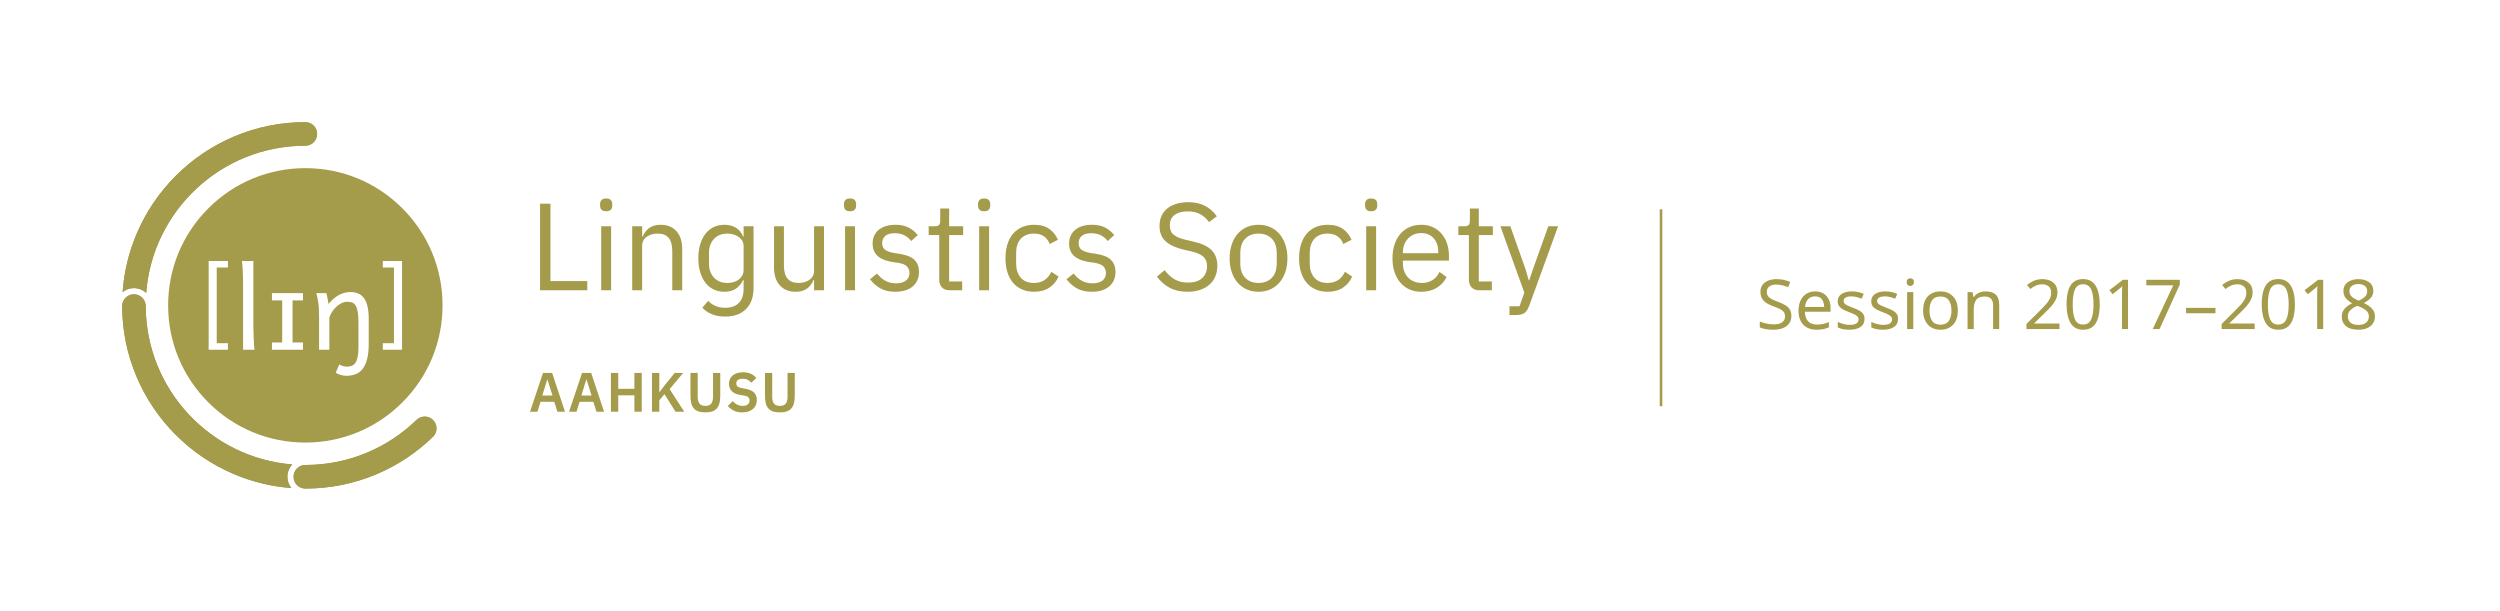
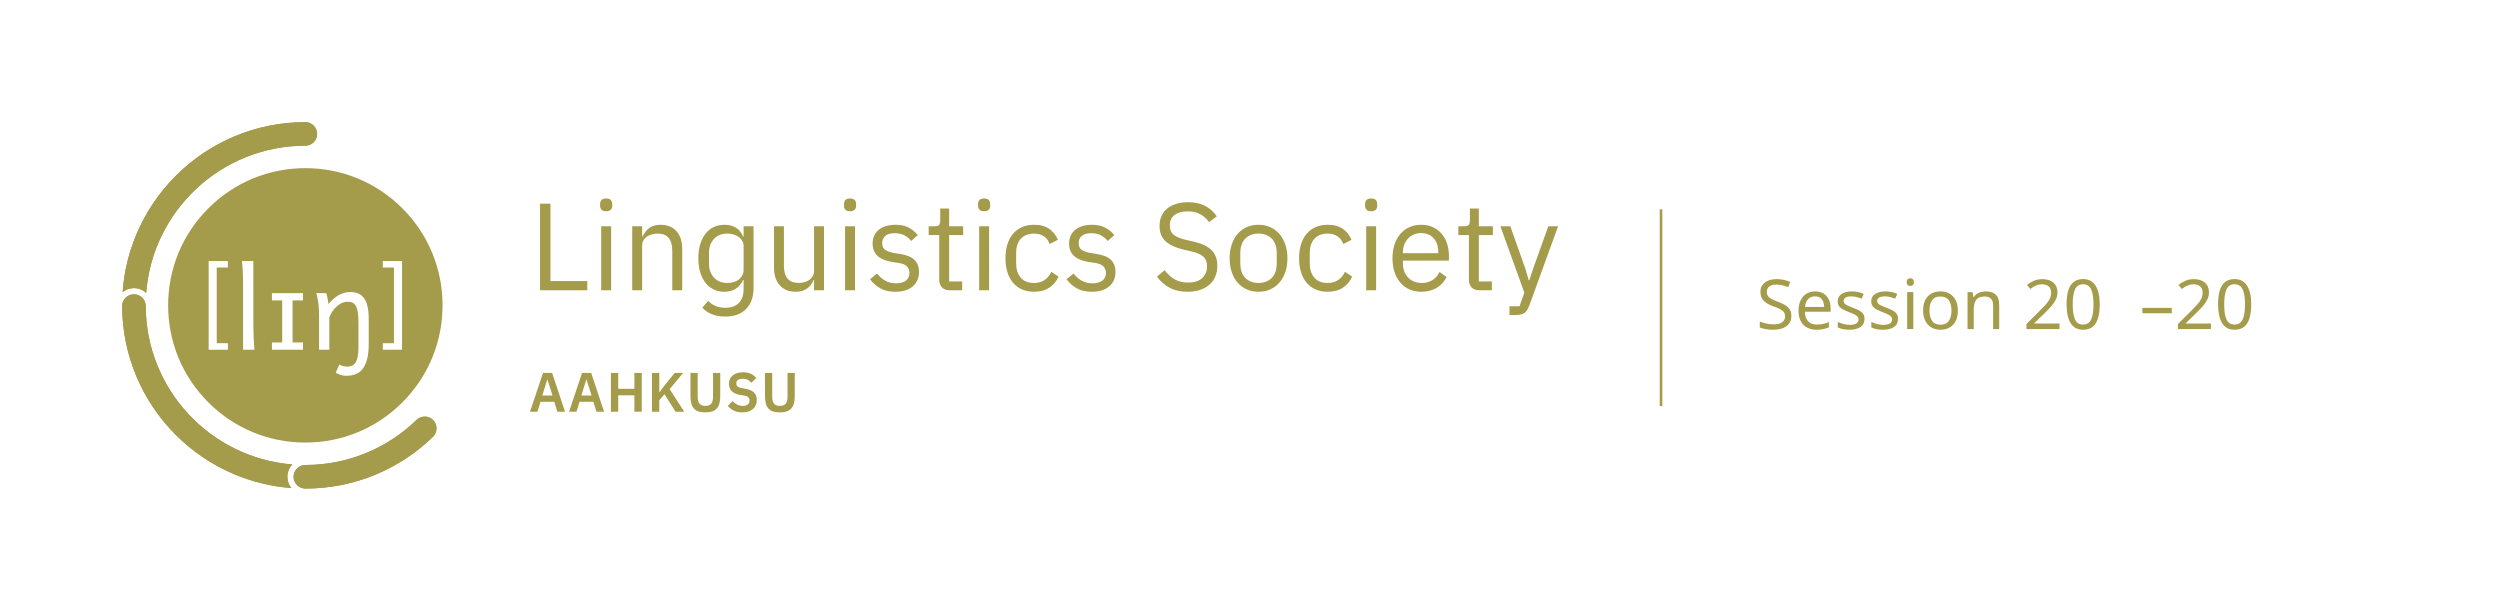
<svg xmlns="http://www.w3.org/2000/svg" xmlns:xlink="http://www.w3.org/1999/xlink" version="1.0" id="Logotypes" x="0px" y="0px" width="2900.967px" height="708.657px" viewBox="0 0 2900.967 708.657" enable-background="new 0 0 2900.967 708.657" xml:space="preserve">
  <g>
    <defs>
      <rect id="SVGID_111_" x="-0.001" width="2900.968" height="708.657" />
    </defs>
    <clipPath id="SVGID_2_">
      <use xlink:href="#SVGID_111_" overflow="visible" />
    </clipPath>
    <g clip-path="url(#SVGID_2_)">
-       <text transform="matrix(1.0154 0 0 1 2037.901 381.832)" fill="#A49B4B" font-family="'FiraSans-Bold'" font-size="80">Session 2017–2018</text>
+       <text transform="matrix(1.0154 0 0 1 2037.901 381.832)" fill="#A49B4B" font-family="'FiraSans-Bold'" font-size="80">Session 20  –20  </text>
      <g>
        <rect x="1925.941" y="242.89" fill="#A49B4B" width="3" height="228.445" />
      </g>
      <g>
        <g>
          <g>
            <path fill="#A49B4B" d="M158.441,271.565c-9.104,21.53-14.518,44.146-16.168,67.424c3.59-2.92,8.16-4.678,13.137-4.678       c5.496,0,10.488,2.152,14.217,5.637c7.338-95.59,87.223-170.867,184.693-170.867c7.553,0,13.676-6.121,13.676-13.676       c0-7.553-6.123-13.674-13.676-13.674c-28.688,0-56.531,5.625-82.76,16.717c-25.318,10.711-48.053,26.033-67.564,45.549       C184.479,223.515,169.15,246.247,158.441,271.565z" />
            <path fill="#A49B4B" d="M339.182,538.956c-94.951-7.684-169.666-86.963-170.096-183.791c0-7.553-6.121-13.678-13.676-13.678       c-7.553,0-13.676,6.125-13.676,13.678c0.109,28.393,5.725,55.951,16.707,81.924c10.709,25.316,26.037,48.053,45.555,67.566       c19.512,19.518,42.246,34.842,67.564,45.553c21.254,8.988,43.57,14.386,66.537,16.109c-2.889-3.578-4.629-8.121-4.629-13.068       C333.469,547.716,335.65,542.692,339.182,538.956z" />
            <path fill="#A49B4B" d="M502.516,487.399c-2.67-2.67-6.168-4.006-9.666-4.006c-3.5,0-7,1.336-9.672,4.006       c-33.342,32.291-78.775,52.176-128.857,52.176c-7.551,0-13.674,6.121-13.674,13.674c0,7.554,6.123,13.676,13.674,13.676       c28.691,0,56.535-5.625,82.764-16.717c24.408-10.321,46.398-24.948,65.432-43.469       C507.859,501.401,507.859,492.741,502.516,487.399z" />
            <path fill="#A49B4B" d="M354.32,141.728c-28.689,0-56.529,5.629-82.76,16.719c-25.32,10.711-48.049,26.031-67.568,45.551       c-19.512,19.52-34.84,42.25-45.551,67.568c-9.1,21.531-14.52,44.15-16.17,67.42c3.59-2.92,8.16-4.67,13.141-4.67       c5.49,0,10.49,2.15,14.209,5.629c7.34-95.588,87.229-170.867,184.699-170.867c7.549,0,13.68-6.119,13.68-13.67       S361.869,141.728,354.32,141.728z M339.18,538.954c-94.949-7.682-169.668-86.959-170.088-183.789       c0-7.551-6.131-13.68-13.68-13.68c-7.551,0-13.68,6.129-13.68,13.68c0.109,28.391,5.729,55.949,16.709,81.931       c10.711,25.308,26.039,48.048,45.551,67.558c19.52,19.521,42.248,34.84,67.568,45.551c21.25,8.988,43.57,14.39,66.539,16.109       c-2.891-3.57-4.629-8.121-4.629-13.061C333.471,547.714,335.65,542.692,339.18,538.954z M502.518,487.403       c-2.67-2.68-6.17-4.01-9.67-4.01s-7,1.33-9.67,4.01c-33.34,32.291-78.779,52.17-128.857,52.17       c-7.551,0-13.67,6.119-13.67,13.68c0,7.551,6.119,13.67,13.67,13.67c28.689,0,56.539-5.619,82.77-16.719       c24.398-10.319,46.389-24.939,65.428-43.459C507.857,501.403,507.857,492.745,502.518,487.403z" />
          </g>
          <g>
            <g>
              <g>
                <path fill="#A49B4B" d="M466.898,241.747c-30.059-30.069-70.049-46.631-112.578-46.631c-42.531,0-82.51,16.562-112.58,46.631         c-30.07,30.068-46.639,70.059-46.639,112.578c0,42.529,16.568,82.51,46.639,112.59c30.07,30.068,70.049,46.629,112.58,46.629         c42.529,0,82.52-16.561,112.578-46.629c30.08-30.08,46.629-70.061,46.629-112.59         C513.527,311.806,496.979,271.815,466.898,241.747z M264.451,310.456H251.5v87.75h12.951v7.609h-22.34V302.837h22.34V310.456         z M282.08,405.815v-72.73c0-6.258-0.109-11.93-0.33-17.02c-0.209-5.09-0.529-9.5-0.959-13.229h13.189v72.408         c0,2.061,0.029,4.48,0.1,7.27c0.061,2.791,0.15,5.622,0.26,8.5c0.1,2.872,0.23,5.622,0.381,8.24         c0.15,2.609,0.33,4.801,0.549,6.561H282.08z M351.59,348.604h-12.1v48.782h12.1v8.429h-36.039v-8.429h11.898v-48.782h-11.898         v-8.439h36.039V348.604z M427.859,398.735c0,7.25-0.641,13.27-1.9,18.061c-1.27,4.779-3.041,8.598-5.311,11.449         c-2.27,2.859-5.01,4.879-8.209,6.051c-3.191,1.18-6.74,1.768-10.65,1.768c-1.93,0-4-0.309-6.209-0.927         c-2.211-0.622-4.221-1.493-6.021-2.612l4.191-9.648c0.979,0.729,2.299,1.338,3.949,1.83c1.66,0.5,3.34,0.738,5.049,0.738         c2.07,0,3.91-0.33,5.541-0.988c1.629-0.672,3.01-1.842,4.15-3.512c1.139-1.67,2.01-3.969,2.609-6.889         c0.6-2.919,0.9-6.631,0.9-11.131v-28.329c0-5.14-0.27-9.321-0.801-12.511c-0.539-3.198-1.35-5.689-2.42-7.471         c-1.07-1.779-2.41-2.969-4.02-3.568c-1.609-0.602-3.49-0.9-5.631-0.9c-2.318,0-4.58,0.549-6.789,1.641         c-2.209,1.09-4.24,2.51-6.09,4.25c-1.84,1.729-3.471,3.699-4.891,5.889c-1.408,2.18-2.459,4.371-3.148,6.561v37.33h-11.91         v-39.58c0-6.349-0.361-11.721-1.09-16.121c-0.73-4.398-1.441-7.709-2.131-9.949h11.59c0.26,0.689,0.51,1.58,0.77,2.681         c0.262,1.089,0.49,2.239,0.711,3.44c0.209,1.199,0.41,2.379,0.58,3.539l0.51,2.891c4.119-4.891,8.26-8.42,12.43-10.579         c4.16-2.171,8.5-3.261,13-3.261c3.43,0,6.471,0.568,9.1,1.709c2.641,1.141,4.871,2.939,6.67,5.41         c1.801,2.471,3.16,5.66,4.08,9.59c0.93,3.93,1.391,8.65,1.391,14.189V398.735z M466.529,405.815h-22.33v-7.609h12.939v-87.75         h-12.939v-7.619h22.33V405.815z" />
              </g>
            </g>
          </g>
        </g>
      </g>
      <g>
        <path fill="#A49B4B" d="M626.665,336.829V236.358h12.091v89.819h42.752v10.651H626.665z" />
        <path fill="#A49B4B" d="M703.386,245.139c-2.497,0-4.296-0.599-5.398-1.799c-1.104-1.199-1.654-2.757-1.654-4.679v-1.871     c0-1.918,0.551-3.478,1.654-4.678c1.103-1.199,2.901-1.8,5.398-1.8c2.494,0,4.293,0.601,5.397,1.8     c1.103,1.2,1.655,2.76,1.655,4.678v1.871c0,1.922-0.553,3.479-1.655,4.679C707.679,244.54,705.88,245.139,703.386,245.139z      M697.628,262.557h11.516v74.272h-11.516V262.557z" />
        <path fill="#A49B4B" d="M733.613,336.829v-74.272h11.516v11.953h0.574c1.823-4.179,4.392-7.506,7.702-9.975     c3.311-2.47,7.748-3.706,13.314-3.706c7.676,0,13.747,2.471,18.209,7.412c4.462,4.943,6.693,11.926,6.693,20.943v47.645h-11.516     v-45.729c0-13.368-5.613-20.053-16.841-20.053c-2.304,0-4.534,0.291-6.695,0.866c-2.157,0.577-4.101,1.444-5.828,2.598     s-3.095,2.62-4.103,4.399c-1.007,1.779-1.511,3.871-1.511,6.275v51.643H733.613z" />
        <path fill="#A49B4B" d="M874.388,334.383c0,10.267-2.88,18.328-8.637,24.182c-5.758,5.853-13.868,8.781-24.327,8.781     c-6.045,0-11.252-0.94-15.617-2.818c-4.367-1.882-7.988-4.363-10.867-7.447l6.764-7.952c2.496,2.568,5.374,4.545,8.637,5.927     c3.263,1.38,7.055,2.07,11.372,2.07c6.717,0,11.924-1.855,15.618-5.563c3.693-3.714,5.541-9.184,5.541-16.412v-10.273h-0.575     c-2.208,4.562-5.087,7.979-8.636,10.261c-3.553,2.28-7.917,3.421-13.099,3.421c-4.606,0-8.781-0.914-12.523-2.735     c-3.742-1.822-6.909-4.413-9.5-7.772c-2.591-3.358-4.606-7.436-6.046-12.235c-1.439-4.798-2.159-10.171-2.159-16.122     c0-5.948,0.72-11.321,2.159-16.121c1.439-4.797,3.455-8.875,6.046-12.235c2.591-3.358,5.758-5.948,9.5-7.772     c3.742-1.822,7.917-2.734,12.523-2.734c5.182,0,9.619,1.117,13.314,3.349c3.692,2.233,6.5,5.677,8.42,10.332h0.575v-11.953     h11.517V334.383z M844.016,328.337c2.591,0,5.038-0.338,7.341-1.013c2.304-0.675,4.294-1.664,5.974-2.966     c1.678-1.3,3.022-2.893,4.03-4.772s1.511-4.074,1.511-6.583v-27.632c0-2.024-0.48-3.93-1.438-5.716     c-0.96-1.783-2.303-3.301-4.03-4.557c-1.728-1.252-3.742-2.24-6.046-2.964c-2.303-0.724-4.75-1.087-7.341-1.087     c-6.526,0-11.709,2.074-15.546,6.222c-3.839,4.147-5.758,9.499-5.758,16.058v12.73c0,6.558,1.919,11.911,5.758,16.059     C832.307,326.263,837.489,328.337,844.016,328.337z" />
        <path fill="#A49B4B" d="M944.629,324.876h-0.575c-0.77,1.712-1.705,3.398-2.807,5.061c-1.106,1.662-2.472,3.135-4.103,4.417     c-1.633,1.283-3.599,2.304-5.901,3.063c-2.304,0.761-4.991,1.141-8.062,1.141c-7.679,0-13.771-2.47-18.28-7.414     c-4.513-4.941-6.766-11.922-6.766-20.943v-47.644h11.516v45.728c0,13.369,5.66,20.053,16.984,20.053     c2.304,0,4.535-0.287,6.694-0.866c2.159-0.575,4.076-1.44,5.757-2.595c1.679-1.154,3.023-2.62,4.031-4.399     c1.007-1.778,1.511-3.92,1.511-6.421v-51.499h11.516v74.272h-11.516V324.876z" />
        <path fill="#A49B4B" d="M986.371,245.139c-2.496,0-4.297-0.599-5.398-1.799c-1.104-1.199-1.654-2.757-1.654-4.679v-1.871     c0-1.918,0.551-3.478,1.654-4.678c1.102-1.199,2.902-1.8,5.398-1.8c2.495,0,4.294,0.601,5.397,1.8     c1.103,1.2,1.655,2.76,1.655,4.678v1.871c0,1.922-0.553,3.479-1.655,4.679C990.665,244.54,988.866,245.139,986.371,245.139z      M980.614,262.557h11.515v74.272h-11.515V262.557z" />
        <path fill="#A49B4B" d="M1038.91,338.558c-6.909,0-12.692-1.32-17.344-3.959c-4.658-2.639-8.663-6.165-12.021-10.58l8.205-6.621     c2.879,3.648,6.091,6.455,9.644,8.42c3.55,1.969,7.676,2.951,12.381,2.951c4.893,0,8.707-1.055,11.441-3.166     c2.735-2.11,4.103-5.086,4.103-8.925c0-2.879-0.936-5.349-2.807-7.413c-1.872-2.063-5.255-3.477-10.148-4.246l-5.901-0.863     c-3.455-0.479-6.621-1.224-9.5-2.231s-5.396-2.351-7.557-4.03c-2.159-1.678-3.84-3.766-5.038-6.262     c-1.201-2.494-1.799-5.47-1.799-8.924c0-3.646,0.669-6.837,2.015-9.571c1.343-2.736,3.188-5.014,5.541-6.839     c2.35-1.821,5.157-3.189,8.421-4.102c3.262-0.911,6.766-1.367,10.508-1.367c6.046,0,11.106,1.058,15.185,3.166     c4.079,2.112,7.652,5.038,10.726,8.78l-7.629,6.909c-1.633-2.303-4.031-4.391-7.198-6.261c-3.166-1.871-7.149-2.808-11.945-2.808     c-4.801,0-8.422,1.032-10.869,3.096s-3.67,4.871-3.67,8.42c0,3.648,1.223,6.286,3.67,7.916c2.447,1.634,5.974,2.832,10.58,3.6     l5.758,0.864c8.252,1.247,14.106,3.622,17.561,7.125c3.455,3.504,5.183,8.085,5.183,13.745c0,7.197-2.448,12.86-7.342,16.985     C1054.168,336.495,1047.45,338.558,1038.91,338.558z" />
        <path fill="#A49B4B" d="M1102.103,336.829c-4.032,0-7.077-1.124-9.141-3.373c-2.064-2.249-3.095-5.194-3.095-8.834v-51.847     h-12.235v-10.219h6.909c2.494,0,4.197-0.504,5.11-1.513c0.91-1.007,1.367-2.757,1.367-5.254v-13.818h10.363v20.585h16.266v10.219     h-16.266v53.835h15.114v10.219H1102.103z" />
        <path fill="#A49B4B" d="M1141.973,245.139c-2.495,0-4.295-0.599-5.396-1.799c-1.104-1.199-1.656-2.757-1.656-4.679v-1.871     c0-1.918,0.552-3.478,1.656-4.678c1.102-1.199,2.901-1.8,5.396-1.8s4.295,0.601,5.398,1.8c1.102,1.2,1.655,2.76,1.655,4.678     v1.871c0,1.922-0.554,3.479-1.655,4.679C1146.268,244.54,1144.468,245.139,1141.973,245.139z M1136.216,262.557h11.517v74.272     h-11.517V262.557z" />
        <path fill="#A49B4B" d="M1199.839,338.558c-5.182,0-9.838-0.914-13.964-2.735c-4.126-1.822-7.605-4.413-10.434-7.772     c-2.834-3.358-4.992-7.436-6.479-12.235c-1.49-4.798-2.23-10.171-2.23-16.122c0-5.948,0.74-11.321,2.23-16.121     c1.486-4.797,3.645-8.875,6.479-12.235c2.828-3.358,6.308-5.948,10.434-7.772c4.126-1.822,8.782-2.734,13.964-2.734     c7.388,0,13.314,1.607,17.776,4.821c4.462,3.216,7.796,7.413,10.004,12.595l-9.645,4.895c-1.345-3.837-3.551-6.813-6.62-8.925     c-3.073-2.109-6.91-3.167-11.516-3.167c-3.455,0-6.478,0.554-9.068,1.656c-2.592,1.104-4.75,2.64-6.479,4.605     c-1.725,1.969-3.021,4.318-3.885,7.053c-0.863,2.735-1.296,5.736-1.296,8.996v12.668c0,6.527,1.75,11.875,5.254,16.049     c3.502,4.175,8.661,6.262,15.475,6.262c9.307,0,16.024-4.318,20.151-12.955l8.349,5.614c-2.399,5.376-5.974,9.645-10.724,12.812     C1212.865,336.974,1206.938,338.558,1199.839,338.558z" />
        <path fill="#A49B4B" d="M1266.914,338.558c-6.91,0-12.693-1.32-17.345-3.959c-4.656-2.639-8.663-6.165-12.02-10.58l8.205-6.621     c2.879,3.648,6.092,6.455,9.644,8.42c3.55,1.969,7.676,2.951,12.38,2.951c4.894,0,8.707-1.055,11.442-3.166     c2.734-2.11,4.102-5.086,4.102-8.925c0-2.879-0.935-5.349-2.806-7.413c-1.871-2.063-5.254-3.477-10.148-4.246l-5.901-0.863     c-3.454-0.479-6.621-1.224-9.5-2.231s-5.397-2.351-7.557-4.03c-2.159-1.678-3.84-3.766-5.039-6.262     c-1.2-2.494-1.798-5.47-1.798-8.924c0-3.646,0.67-6.837,2.015-9.571c1.343-2.736,3.188-5.014,5.542-6.839     c2.35-1.821,5.156-3.189,8.42-4.102c3.262-0.911,6.767-1.367,10.507-1.367c6.047,0,11.107,1.058,15.187,3.166     c4.078,2.112,7.652,5.038,10.725,8.78l-7.629,6.909c-1.633-2.303-4.031-4.391-7.198-6.261c-3.166-1.871-7.15-2.808-11.946-2.808     c-4.8,0-8.421,1.032-10.867,3.096c-2.447,2.063-3.671,4.871-3.671,8.42c0,3.648,1.224,6.286,3.671,7.916     c2.446,1.634,5.973,2.832,10.579,3.6l5.758,0.864c8.252,1.247,14.106,3.622,17.561,7.125c3.455,3.504,5.182,8.085,5.182,13.745     c0,7.197-2.446,12.86-7.34,16.985C1282.172,336.495,1275.454,338.558,1266.914,338.558z" />
        <path fill="#A49B4B" d="M1378.036,338.558c-8.157,0-15.114-1.562-20.872-4.679s-10.651-7.413-14.682-12.883l8.924-7.484     c3.549,4.702,7.484,8.276,11.804,10.724c4.318,2.446,9.403,3.67,15.258,3.67c7.197,0,12.689-1.728,16.481-5.182     c3.789-3.455,5.686-8.062,5.686-13.818c0-4.797-1.439-8.492-4.318-11.083c-2.878-2.592-7.629-4.654-14.25-6.19l-8.204-1.87     c-9.213-2.11-16.243-5.302-21.087-9.572c-4.848-4.27-7.271-10.293-7.271-18.065c0-4.413,0.815-8.35,2.448-11.803     c1.631-3.455,3.909-6.334,6.838-8.637c2.926-2.304,6.428-4.054,10.507-5.254c4.078-1.199,8.565-1.8,13.459-1.8     c7.579,0,14.081,1.393,19.504,4.175c5.421,2.784,10.004,6.861,13.747,12.234l-9.068,6.621c-2.785-3.837-6.143-6.858-10.076-9.067     c-3.936-2.207-8.83-3.312-14.683-3.312c-6.43,0-11.493,1.367-15.186,4.103c-3.695,2.735-5.542,6.838-5.542,12.308     c0,4.799,1.559,8.42,4.678,10.867c3.117,2.447,7.845,4.391,14.179,5.83l8.204,1.872c9.883,2.208,17.033,5.565,21.448,10.075     c4.413,4.511,6.621,10.509,6.621,17.992c0,4.606-0.792,8.78-2.375,12.523c-1.584,3.743-3.865,6.909-6.837,9.5     c-2.977,2.591-6.6,4.605-10.867,6.045C1388.232,337.838,1383.408,338.558,1378.036,338.558z" />
        <path fill="#A49B4B" d="M1460.37,338.558c-4.991,0-9.55-0.914-13.675-2.735c-4.127-1.822-7.654-4.438-10.579-7.845     c-2.929-3.405-5.208-7.485-6.838-12.235c-1.633-4.75-2.447-10.099-2.447-16.05c0-5.852,0.814-11.178,2.447-15.978     c1.63-4.797,3.909-8.899,6.838-12.307c2.925-3.405,6.452-6.021,10.579-7.845c4.125-1.822,8.684-2.734,13.675-2.734     c4.987,0,9.522,0.912,13.603,2.734c4.077,1.824,7.604,4.439,10.579,7.845c2.974,3.407,5.277,7.51,6.91,12.307     c1.63,4.8,2.446,10.126,2.446,15.978c0,5.951-0.816,11.3-2.446,16.05c-1.633,4.75-3.937,8.83-6.91,12.235     c-2.975,3.406-6.502,6.022-10.579,7.845C1469.893,337.644,1465.357,338.558,1460.37,338.558z M1460.37,328.337     c6.237,0,11.321-1.918,15.258-5.758c3.934-3.837,5.901-9.69,5.901-17.561v-10.652c0-7.867-1.968-13.721-5.901-17.561     c-3.937-3.836-9.021-5.758-15.258-5.758c-6.239,0-11.324,1.922-15.258,5.758c-3.937,3.84-5.902,9.693-5.902,17.561v10.652     c0,7.87,1.966,13.724,5.902,17.561C1449.046,326.419,1454.131,328.337,1460.37,328.337z" />
        <path fill="#A49B4B" d="M1540.546,338.558c-5.183,0-9.839-0.914-13.963-2.735c-4.128-1.822-7.606-4.413-10.435-7.772     c-2.832-3.358-4.992-7.436-6.479-12.235c-1.489-4.798-2.231-10.171-2.231-16.122c0-5.948,0.742-11.321,2.231-16.121     c1.486-4.797,3.646-8.875,6.479-12.235c2.828-3.358,6.307-5.948,10.435-7.772c4.124-1.822,8.78-2.734,13.963-2.734     c7.388,0,13.314,1.607,17.775,4.821c4.463,3.216,7.796,7.413,10.005,12.595l-9.645,4.895c-1.345-3.837-3.551-6.813-6.621-8.925     c-3.072-2.109-6.909-3.167-11.515-3.167c-3.455,0-6.479,0.554-9.069,1.656c-2.591,1.104-4.75,2.64-6.478,4.605     c-1.726,1.969-3.022,4.318-3.886,7.053c-0.864,2.735-1.296,5.736-1.296,8.996v12.668c0,6.527,1.75,11.875,5.253,16.049     c3.503,4.175,8.66,6.262,15.476,6.262c9.306,0,16.024-4.318,20.151-12.955l8.349,5.614c-2.4,5.376-5.974,9.645-10.725,12.812     C1553.572,336.974,1547.646,338.558,1540.546,338.558z" />
        <path fill="#A49B4B" d="M1591.067,245.139c-2.497,0-4.296-0.599-5.397-1.799c-1.104-1.199-1.655-2.757-1.655-4.679v-1.871     c0-1.918,0.552-3.478,1.655-4.678c1.102-1.199,2.9-1.8,5.397-1.8c2.494,0,4.294,0.601,5.398,1.8     c1.102,1.2,1.654,2.76,1.654,4.678v1.871c0,1.922-0.553,3.479-1.654,4.679C1595.361,244.54,1593.562,245.139,1591.067,245.139z      M1585.309,262.557h11.516v74.272h-11.516V262.557z" />
        <path fill="#A49B4B" d="M1649.22,338.558c-5.087,0-9.669-0.914-13.747-2.735c-4.079-1.822-7.582-4.438-10.507-7.845     c-2.929-3.405-5.182-7.485-6.766-12.235c-1.583-4.75-2.376-10.099-2.376-16.05c0-5.852,0.793-11.178,2.376-15.978     c1.584-4.797,3.837-8.899,6.766-12.307c2.925-3.405,6.428-6.021,10.507-7.845c4.078-1.822,8.66-2.734,13.747-2.734     c4.987,0,9.451,0.908,13.388,2.726c3.932,1.817,7.291,4.329,10.075,7.532c2.782,3.203,4.916,7.004,6.405,11.402     c1.486,4.399,2.231,9.229,2.231,14.486v5.452h-53.402v3.454c0,3.167,0.503,6.117,1.511,8.854c1.008,2.734,2.447,5.11,4.318,7.124     c1.872,2.016,4.174,3.599,6.908,4.751c2.736,1.151,5.831,1.727,9.285,1.727c4.7,0,8.803-1.102,12.308-3.311     c3.502-2.206,6.212-5.373,8.133-9.5l8.204,5.939c-2.399,5.119-6.143,9.246-11.227,12.384     C1662.27,336.987,1656.224,338.558,1649.22,338.558z M1649.22,270.473c-3.166,0-6.045,0.549-8.637,1.646     c-2.591,1.098-4.822,2.647-6.694,4.648c-1.87,2.002-3.334,4.363-4.389,7.081c-1.059,2.719-1.583,5.698-1.583,8.941v1.001h41.024     v-1.575c0-6.579-1.801-11.848-5.4-15.806C1659.943,272.452,1655.169,270.473,1649.22,270.473z" />
        <path fill="#A49B4B" d="M1716.728,336.829c-4.029,0-7.077-1.124-9.14-3.373c-2.064-2.249-3.096-5.194-3.096-8.834v-51.847     h-12.234v-10.219h6.909c2.494,0,4.197-0.504,5.11-1.513c0.911-1.007,1.367-2.757,1.367-5.254v-13.818h10.363v20.585h16.268     v10.219h-16.268v53.835h15.114v10.219H1716.728z" />
        <path fill="#A49B4B" d="M1796.615,262.557h11.372l-33.251,91.546c-0.865,2.207-1.729,4.053-2.591,5.541     c-0.863,1.487-1.921,2.664-3.167,3.527c-1.248,0.864-2.807,1.486-4.678,1.871c-1.872,0.383-4.151,0.576-6.837,0.576h-5.902     v-10.22h11.659l5.614-15.809l-27.781-77.033h11.516l17.849,50.426l3.453,12.07h0.721l4.03-12.07L1796.615,262.557z" />
        <g>
          <path fill="#A49B4B" d="M646.795,477.748l-3.611-11.477h-15.99l-3.545,11.477h-8.641l15.088-45.004h10.574l14.957,45.004      H646.795z M635.318,440.482h-0.322l-5.738,18.504h11.863L635.318,440.482z" />
          <path fill="#A49B4B" d="M692.119,477.748l-3.609-11.477h-15.99l-3.547,11.477h-8.641l15.088-45.004h10.574l14.959,45.004      H692.119z M680.643,440.482h-0.322l-5.738,18.504h11.863L680.643,440.482z" />
          <path fill="#A49B4B" d="M736.156,458.729h-18.762v19.02h-8.512v-45.004h8.512v18.439h18.762v-18.439h8.512v45.004h-8.512      V458.729z" />
          <path fill="#A49B4B" d="M771.037,457.375l-5.996,7.092v13.281h-8.51v-45.004h8.51v22.18h0.322l6.383-8.445l11.154-13.734h9.801      l-15.668,18.762l16.957,26.242h-10.121L771.037,457.375z" />
          <path fill="#A49B4B" d="M809.594,432.744v27.66c0,3.525,0.678,6.168,2.031,7.932c1.354,1.762,3.643,2.643,6.867,2.643      c3.223,0,5.512-0.881,6.867-2.643c1.354-1.764,2.029-4.406,2.029-7.932v-27.66h8.383v26.564c0,3.311-0.313,6.168-0.936,8.574      c-0.623,2.408-1.623,4.408-2.998,5.998s-3.17,2.762-5.383,3.514c-2.215,0.75-4.891,1.127-8.027,1.127      c-3.182,0-5.857-0.377-8.027-1.127c-2.172-0.752-3.945-1.924-5.32-3.514s-2.363-3.59-2.965-5.998      c-0.604-2.406-0.902-5.264-0.902-8.574v-26.564H809.594z" />
          <path fill="#A49B4B" d="M861.303,478.521c-3.867,0-7.146-0.688-9.832-2.066c-2.688-1.377-4.996-3.186-6.932-5.426l5.738-5.553      c1.549,1.791,3.277,3.156,5.191,4.094c1.912,0.939,4.029,1.408,6.35,1.408c2.621,0,4.6-0.564,5.932-1.695s2-2.654,2-4.574      c0-1.494-0.43-2.709-1.289-3.648c-0.861-0.938-2.473-1.619-4.836-2.047l-4.256-0.639c-8.984-1.422-13.477-5.789-13.477-13.105      c0-2.023,0.377-3.852,1.129-5.486c0.752-1.637,1.838-3.035,3.256-4.197c1.42-1.162,3.127-2.055,5.127-2.68      c1.998-0.623,4.266-0.936,6.801-0.936c3.396,0,6.361,0.561,8.898,1.68c2.535,1.121,4.707,2.777,6.512,4.975l-5.803,5.492      c-1.117-1.363-2.473-2.473-4.063-3.324s-3.588-1.279-5.996-1.279c-2.449,0-4.287,0.459-5.512,1.375s-1.838,2.205-1.838,3.867      c0,1.703,0.494,2.961,1.482,3.771c0.988,0.809,2.58,1.406,4.771,1.789l4.191,0.773c4.555,0.818,7.92,2.271,10.09,4.357      c2.17,2.088,3.256,5.002,3.256,8.746c0,2.152-0.377,4.098-1.127,5.842c-0.754,1.742-1.85,3.248-3.289,4.518      c-1.441,1.27-3.203,2.248-5.287,2.938C866.406,478.178,864.012,478.521,861.303,478.521z" />
          <path fill="#A49B4B" d="M896.055,432.744v27.66c0,3.525,0.678,6.168,2.031,7.932c1.354,1.762,3.643,2.643,6.867,2.643      c3.223,0,5.512-0.881,6.867-2.643c1.354-1.764,2.029-4.406,2.029-7.932v-27.66h8.383v26.564c0,3.311-0.313,6.168-0.936,8.574      c-0.623,2.408-1.623,4.408-2.998,5.998s-3.17,2.762-5.383,3.514c-2.215,0.75-4.891,1.127-8.027,1.127      c-3.182,0-5.857-0.377-8.027-1.127c-2.172-0.752-3.945-1.924-5.32-3.514s-2.363-3.59-2.965-5.998      c-0.604-2.406-0.902-5.264-0.902-8.574v-26.564H896.055z" />
        </g>
      </g>
    </g>
  </g>
</svg>
